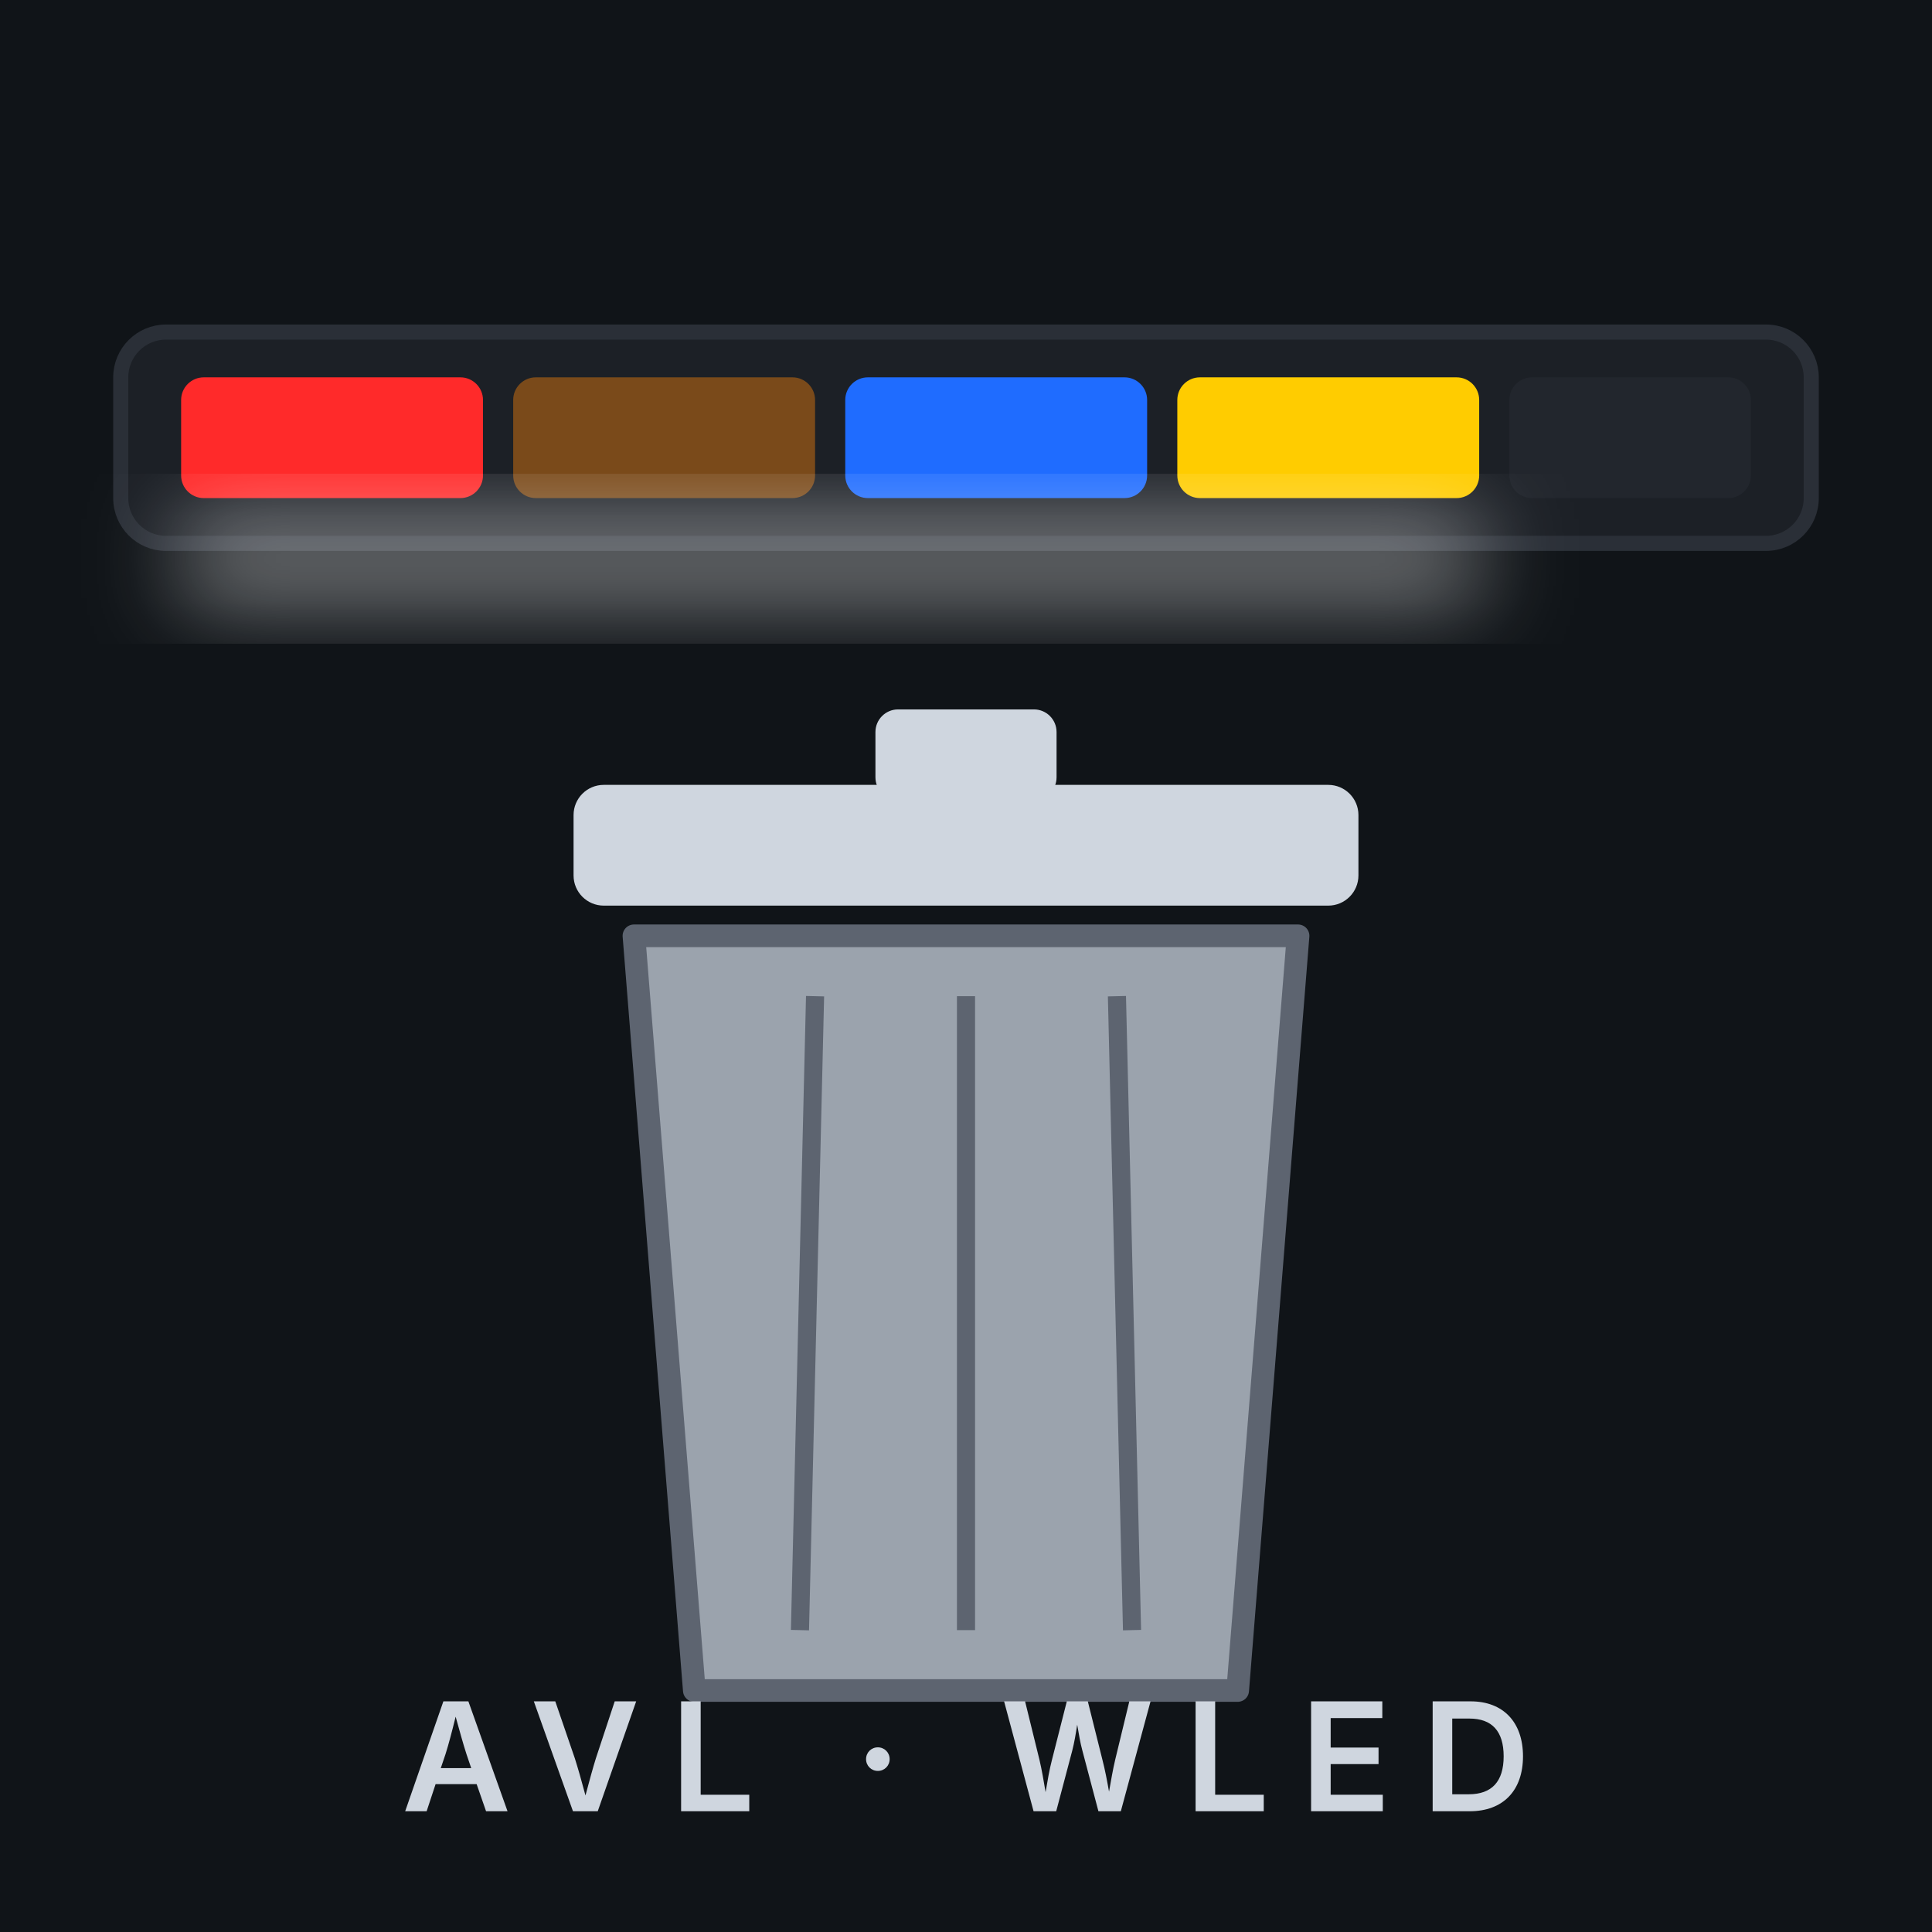
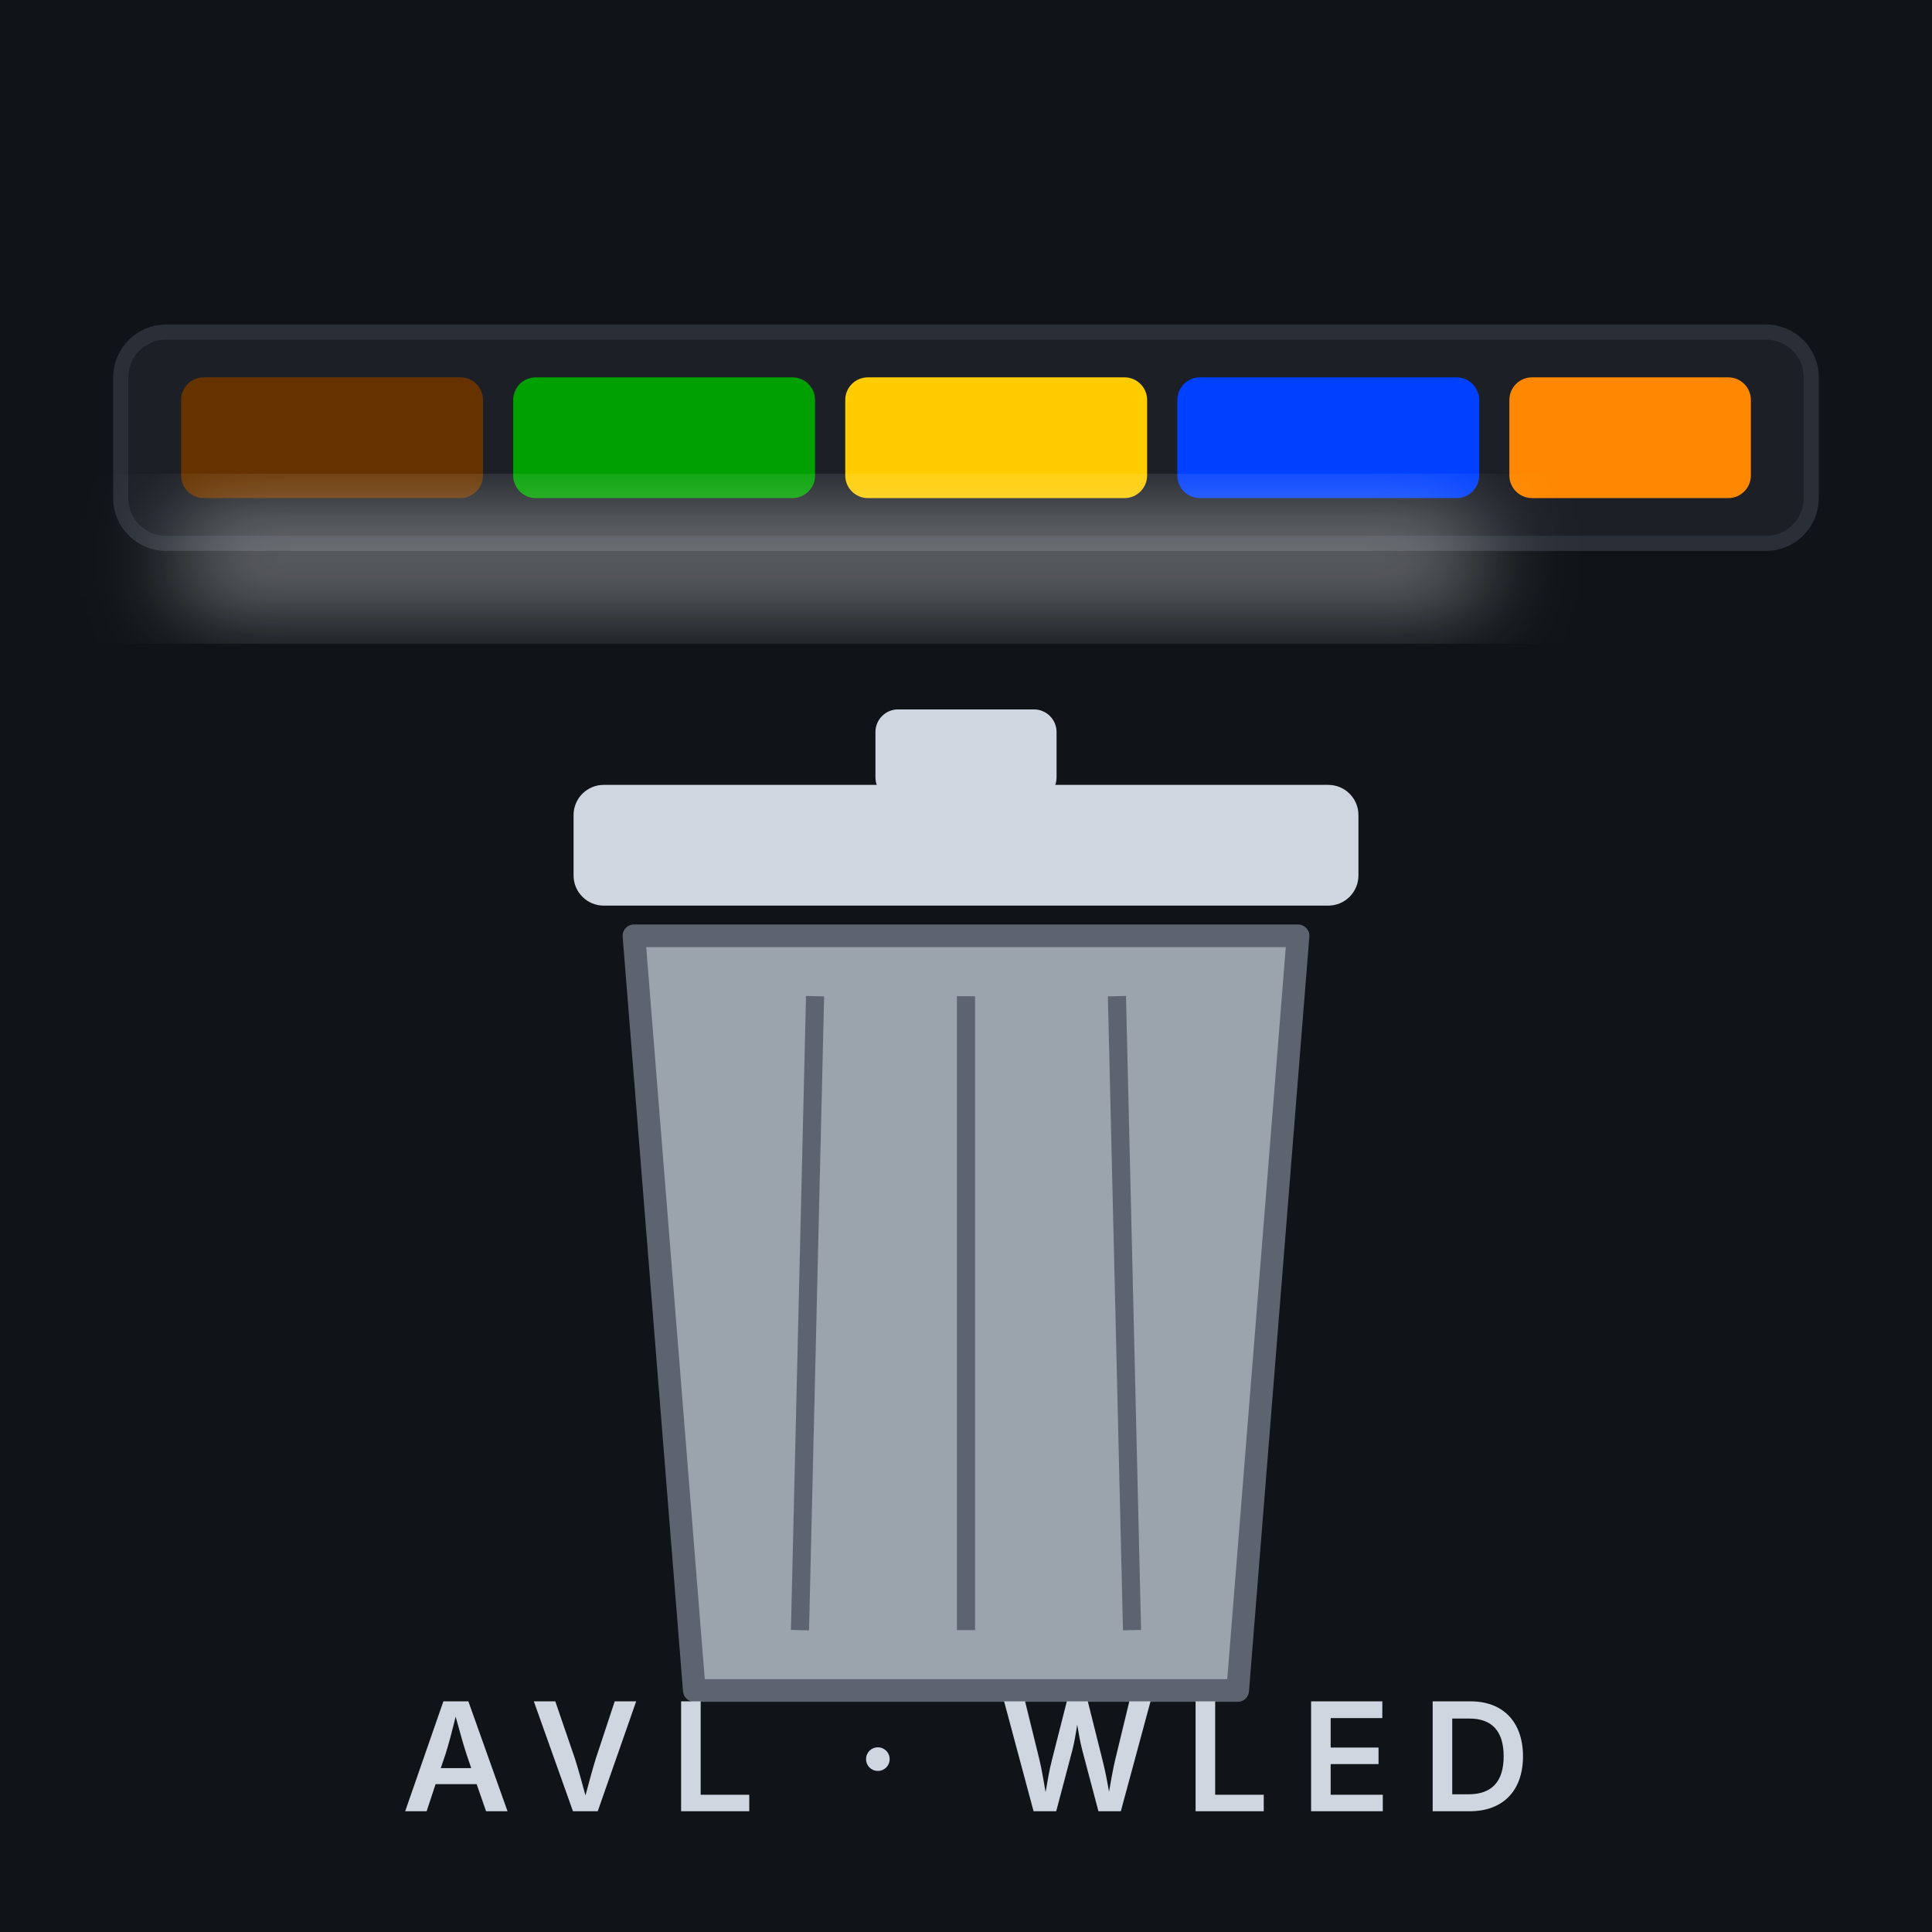
<svg xmlns="http://www.w3.org/2000/svg" viewBox="0 0 128 128" width="128" height="128">
  <rect width="128" height="128" fill="#101418" />
  <rect x="8" y="22" width="112" height="14" rx="3" fill="#1c2026" stroke="#2a2f37" stroke-width="1" />
  <g>
-     <rect x="12" y="25" width="20" height="8" rx="1.5" fill="#ff2a2a">
-       <animate attributeName="opacity" values="1;0.35;1" dur="1.4s" repeatCount="indefinite" />
-     </rect>
-     <rect x="34" y="25" width="20" height="8" rx="1.5" fill="#7a4a1a" />
-     <rect x="56" y="25" width="20" height="8" rx="1.5" fill="#1f6cff" />
-     <rect x="78" y="25" width="20" height="8" rx="1.5" fill="#ffcc00" />
-     <rect x="100" y="25" width="16" height="8" rx="1.5" fill="#22262d" />
+     <rect x="12" y="25" width="20" height="8" rx="1.5" fill="#663300" />
+     <rect x="34" y="25" width="20" height="8" rx="1.5" fill="#00A000" />
+     <rect x="56" y="25" width="20" height="8" rx="1.5" fill="#FFCC00" />
+     <rect x="78" y="25" width="20" height="8" rx="1.5" fill="#0040FF" />
+     <rect x="100" y="25" width="16" height="8" rx="1.5" fill="#FF8800" />
  </g>
  <g opacity="0.35" filter="url(#blur)">
    <rect x="12" y="33" width="86" height="8" fill="#ffffff" />
  </g>
  <defs>
    <filter id="blur" x="-20%" y="-20%" width="140%" height="140%">
      <feGaussianBlur stdDeviation="3" />
    </filter>
  </defs>
  <g transform="translate(40,52)">
    <rect x="-2" y="0" width="52" height="8" rx="2" fill="#cfd6df" />
    <rect x="18" y="-5" width="12" height="6" rx="1.5" fill="#cfd6df" />
    <path d="M2 10 L46 10 L42 60 L6 60 Z" fill="#9ba3ad" stroke="#5d6470" stroke-width="1.5" stroke-linejoin="round" />
    <line x1="14" y1="14" x2="13" y2="56" stroke="#5d6470" stroke-width="1.2" />
    <line x1="24" y1="14" x2="24" y2="56" stroke="#5d6470" stroke-width="1.2" />
    <line x1="34" y1="14" x2="35" y2="56" stroke="#5d6470" stroke-width="1.2" />
  </g>
  <text x="64" y="120" text-anchor="middle" font-family="Inter, Helvetica, Arial, sans-serif" font-size="10" font-weight="600" fill="#cfd6df" letter-spacing="2">AVL · WLED</text>
</svg>
